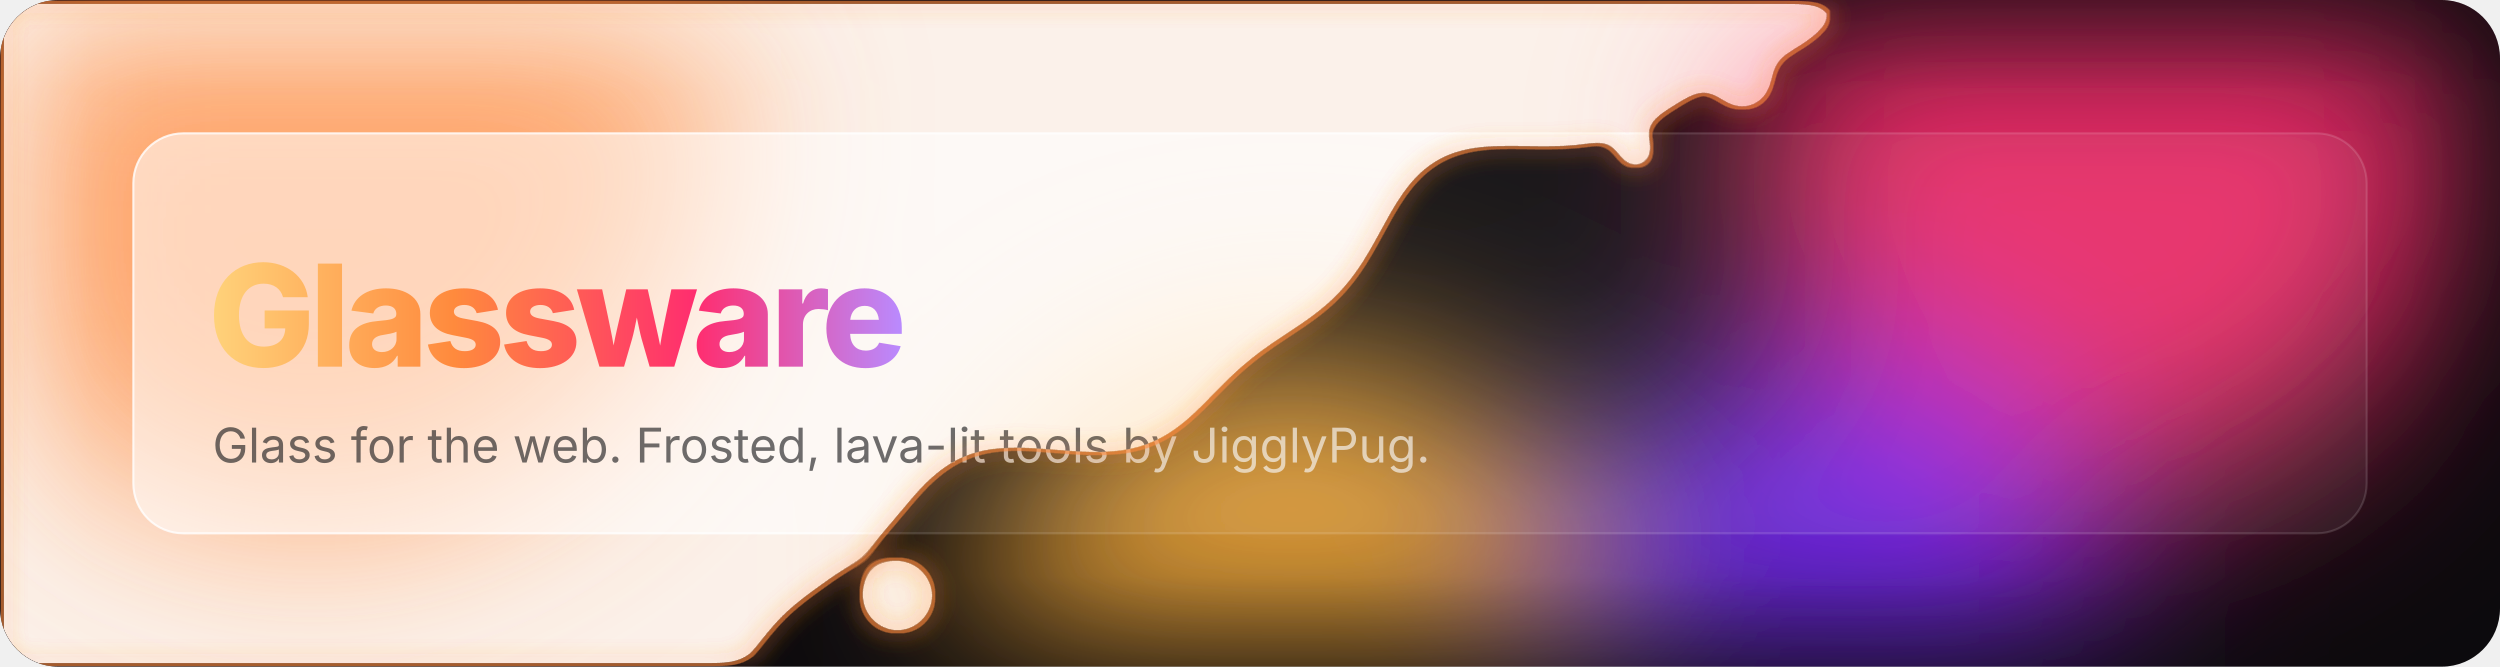
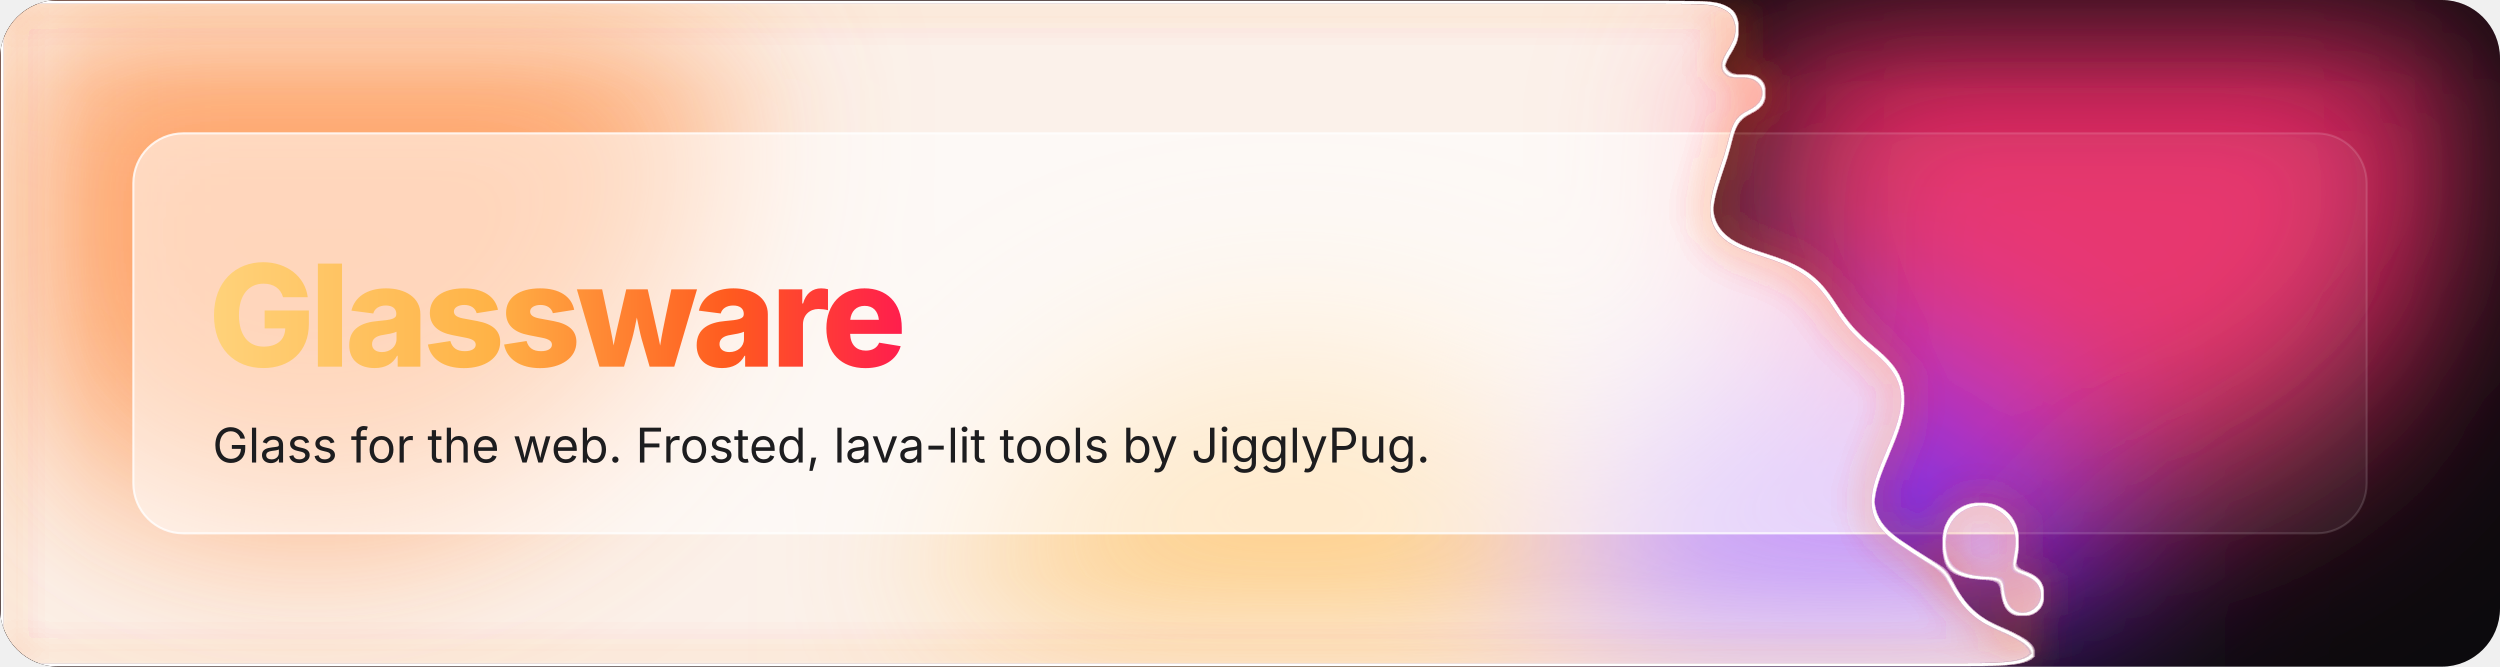
<svg xmlns="http://www.w3.org/2000/svg" width="1200" height="320" viewBox="0 0 1200 320" role="img" aria-label="Glassware, in light and dark">
  <defs>
    <clipPath id="c">
      <rect width="1200" height="320" rx="28" />
    </clipPath>
    <filter id="b" x="-50%" y="-50%" width="200%" height="200%">
      <feGaussianBlur stdDeviation="46" />
    </filter>
    <filter id="goo" x="-10%" y="-10%" width="120%" height="120%">
      <feGaussianBlur stdDeviation="7" />
      <feColorMatrix type="matrix" values="1 0 0 0 0 0 1 0 0 0 0 0 1 0 0 0 0 0 26 -11" />
    </filter>
    <filter id="ln" x="-10%" y="-10%" width="120%" height="120%">
      <feGaussianBlur in="SourceGraphic" stdDeviation="7" />
      <feColorMatrix type="matrix" values="0 0 0 0 1 0 0 0 0 1 0 0 0 0 1 0 0 0 26 -11" result="s" />
      <feMorphology in="s" operator="dilate" radius="1" result="d" />
      <feComposite in="d" in2="s" operator="out" result="e" />
-       <feFlood flood-color="#ff8a3d" flood-opacity="0.6" />
+       <feFlood flood-color="#ff6a1f" flood-opacity="0.6" />
      <feComposite in2="e" operator="in" result="c" />
-       <feGaussianBlur in="c" stdDeviation="5" result="g" />
+       <feGaussianBlur in="c" stdDeviation="9" result="g" />
+       <feFlood flood-color="#fff" />
+       <feComposite in2="e" operator="in" result="w" />
      <feMerge>
        <feMergeNode in="g" />
        <feMergeNode in="g" />
+         <feMergeNode in="g" />
        <feMergeNode in="c" />
+         <feMergeNode in="w" />
      </feMerge>
    </filter>
    <mask id="lt" maskUnits="userSpaceOnUse" x="0" y="0" width="1200" height="320">
      <rect width="1200" height="320" fill="#000" />
      <g filter="url(#goo)">
-         <path d="M-60 -60 L907.2 -60 L907.2 -47.8 L899.0 -31.5 L891.7 -13.9 L883.4 2.2 L873.0 14.9 L860.2 23.6 L845.8 29.6 L831.1 35.0 L816.9 41.5 L803.7 49.3 L790.7 57.7 L776.8 64.5 L761.2 68.6 L743.7 69.5 L725.3 69.0 L707.6 69.5 L692.1 73.7 L679.5 82.8 L669.6 96.2 L661.1 112.0 L652.4 127.4 L642.3 140.4 L630.4 150.6 L617.5 159.1 L604.6 167.6 L592.6 177.5 L581.4 188.9 L570.3 200.3 L557.9 209.6 L543.2 215.1 L525.9 216.4 L507.0 215.0 L488.1 213.6 L470.8 214.8 L456.2 220.5 L444.1 230.3 L433.5 242.7 L423.1 255.3 L411.9 266.5 L399.5 275.9 L386.8 284.7 L374.7 294.6 L364.1 306.8 L354.8 321.3 L345.8 336.2 L335.6 349.1 L322.8 357.8 L307.0 361.6 L289.0 361.6 L-60 380 Z" fill="#fff" />
-         <circle cx="836.4" cy="37.8" r="14" fill="#fff" />
-         <circle cx="785.1" cy="72.4" r="9" fill="#fff" />
-         <circle cx="430.8" cy="285.9" r="17" fill="#fff" />
-         <circle cx="386.4" cy="319.8" r="10" fill="#fff" />
+         <path d="M-60 -60 L758.8 -60 L758.8 -23.4 L771.6 -19.9 L785.8 -17.1 L798.4 -13.6 L807.4 -8.1 L812.3 -0.5 L814.5 8.6 L816.0 18.0 L818.6 26.9 L822.7 34.9 L827.2 42.8 L830.2 51.4 L830.3 61.5 L827.2 73.3 L822.6 86.0 L819.1 98.0 L819.3 108.1 L824.6 115.5 L834.5 120.6 L846.7 124.4 L858.5 128.3 L868.0 133.6 L874.5 140.4 L879.2 148.1 L883.9 155.8 L890.1 162.8 L897.8 169.0 L905.5 175.1 L911.1 182.4 L912.7 191.8 L909.9 203.4 L904.4 216.5 L898.8 229.7 L896.0 241.3 L897.8 250.6 L903.9 257.6 L912.6 263.2 L921.6 268.7 L929.1 275.0 L934.7 282.2 L939.7 289.8 L945.9 296.8 L954.5 302.5 L965.4 307.0 L976.7 311.2 L986.0 316.6 L990.9 324.2 L990.8 334.5 L986.8 346.8 L-60 380 Z" fill="#fff" />
+         <circle cx="819.7" cy="14.0" r="14" fill="#fff" />
+         <circle cx="839.2" cy="44.6" r="9" fill="#fff" />
+         <circle cx="950.8" cy="259.5" r="17" fill="#fff" />
+         <circle cx="971.3" cy="285.5" r="10" fill="#fff" />
      </g>
    </mask>
    <linearGradient id="dg" x1="0" y1="0" x2="1" y2="0">
      <stop offset="0" stop-color="#ffd27a" />
-       <stop offset=".35" stop-color="#ff8a3d" />
-       <stop offset=".7" stop-color="#ff2d6f" />
-       <stop offset="1" stop-color="#b98bff" />
+       <stop offset=".4" stop-color="#ffb347" />
+       <stop offset=".75" stop-color="#ff5a1f" />
+       <stop offset="1" stop-color="#ff1e4d" />
    </linearGradient>
    <linearGradient id="lg" x1="0" y1="0" x2="1" y2="0">
      <stop offset="0" stop-color="#ffd27a" />
-       <stop offset=".35" stop-color="#ff8a3d" />
-       <stop offset=".7" stop-color="#ff2d6f" />
-       <stop offset="1" stop-color="#b98bff" />
+       <stop offset=".4" stop-color="#ffb347" />
+       <stop offset=".75" stop-color="#ff5a1f" />
+       <stop offset="1" stop-color="#ff1e4d" />
    </linearGradient>
  </defs>
  <g clip-path="url(#c)">
    <g>
      <rect width="1200" height="320" fill="#0c0a0d" />
      <g filter="url(#b)" opacity="0.9">
        <circle cx="150" cy="60" r="190" fill="#ff6a1f">
          <animateTransform attributeName="transform" type="translate" values="0 0;90 40;-40 90;0 0" dur="17s" repeatCount="indefinite" calcMode="spline" keySplines=".45 0 .55 1;.45 0 .55 1;.45 0 .55 1" />
        </circle>
        <circle cx="1010" cy="70" r="170" fill="#ff2d6f">
          <animateTransform attributeName="transform" type="translate" values="0 0;-80 50;-50 -80;0 0" dur="21s" repeatCount="indefinite" calcMode="spline" keySplines=".45 0 .55 1;.45 0 .55 1;.45 0 .55 1" />
        </circle>
        <circle cx="620" cy="330" r="160" fill="#ffb23d">
          <animateTransform attributeName="transform" type="translate" values="0 0;70 -40;40 70;0 0" dur="19s" repeatCount="indefinite" calcMode="spline" keySplines=".45 0 .55 1;.45 0 .55 1;.45 0 .55 1" />
        </circle>
        <circle cx="880" cy="300" r="130" fill="#7a2cff">
          <animateTransform attributeName="transform" type="translate" values="0 0;-60 -30;30 -60;0 0" dur="23s" repeatCount="indefinite" calcMode="spline" keySplines=".45 0 .55 1;.45 0 .55 1;.45 0 .55 1" />
        </circle>
      </g>
      <rect x="64" y="64" width="1072" height="192" rx="24" fill="rgba(255,255,255,.06)" stroke="rgba(255,255,255,.14)" />
      <g font-family="-apple-system,BlinkMacSystemFont,'Segoe UI',Inter,system-ui,sans-serif">
        <text x="100" y="176" font-size="68" font-weight="800" letter-spacing="-2.4" fill="url(#dg)">Glassware</text>
-         <text x="102" y="222" font-size="23" fill="rgba(246,241,236,.7)">Glass for the web. Frosted, lava-lit tools by JigglyPug.</text>
+         <text x="102" y="222" font-size="23" fill="#f6f1ec">Glass for the web. Frosted, lava-lit tools by JigglyPug.</text>
      </g>
    </g>
    <g mask="url(#lt)">
      <g>
        <rect width="1200" height="320" fill="#fbf1ea" />
        <g filter="url(#b)" opacity="0.75">
          <circle cx="150" cy="60" r="190" fill="#ff8a3d">
            <animateTransform attributeName="transform" type="translate" values="0 0;90 40;-40 90;0 0" dur="17s" repeatCount="indefinite" calcMode="spline" keySplines=".45 0 .55 1;.45 0 .55 1;.45 0 .55 1" />
          </circle>
          <circle cx="1010" cy="70" r="170" fill="#ff5c8a">
            <animateTransform attributeName="transform" type="translate" values="0 0;-80 50;-50 -80;0 0" dur="21s" repeatCount="indefinite" calcMode="spline" keySplines=".45 0 .55 1;.45 0 .55 1;.45 0 .55 1" />
          </circle>
          <circle cx="620" cy="330" r="160" fill="#ffc46b">
            <animateTransform attributeName="transform" type="translate" values="0 0;70 -40;40 70;0 0" dur="19s" repeatCount="indefinite" calcMode="spline" keySplines=".45 0 .55 1;.45 0 .55 1;.45 0 .55 1" />
          </circle>
          <circle cx="880" cy="300" r="130" fill="#b07cff">
            <animateTransform attributeName="transform" type="translate" values="0 0;-60 -30;30 -60;0 0" dur="23s" repeatCount="indefinite" calcMode="spline" keySplines=".45 0 .55 1;.45 0 .55 1;.45 0 .55 1" />
          </circle>
        </g>
        <rect x="64" y="64" width="1072" height="192" rx="24" fill="rgba(255,255,255,.55)" stroke="rgba(255,255,255,.8)" />
        <g font-family="-apple-system,BlinkMacSystemFont,'Segoe UI',Inter,system-ui,sans-serif">
          <text x="100" y="176" font-size="68" font-weight="800" letter-spacing="-2.4" fill="url(#lg)">Glassware</text>
-           <text x="102" y="222" font-size="23" fill="rgba(29,29,31,.64)">Glass for the web. Frosted, lava-lit tools by JigglyPug.</text>
+           <text x="102" y="222" font-size="23" fill="#1d1d1f">Glass for the web. Frosted, lava-lit tools by JigglyPug.</text>
        </g>
      </g>
    </g>
    <g filter="url(#ln)" opacity="1">
-       <path d="M-60 -60 L907.2 -60 L907.2 -47.8 L899.0 -31.5 L891.7 -13.9 L883.4 2.2 L873.0 14.9 L860.2 23.6 L845.8 29.6 L831.1 35.0 L816.9 41.5 L803.7 49.3 L790.7 57.7 L776.8 64.5 L761.2 68.6 L743.7 69.5 L725.3 69.0 L707.6 69.5 L692.1 73.7 L679.5 82.8 L669.6 96.2 L661.1 112.0 L652.4 127.4 L642.3 140.4 L630.4 150.6 L617.5 159.1 L604.6 167.6 L592.6 177.5 L581.4 188.9 L570.3 200.3 L557.9 209.6 L543.2 215.1 L525.9 216.4 L507.0 215.0 L488.1 213.6 L470.8 214.8 L456.2 220.5 L444.1 230.3 L433.5 242.7 L423.1 255.3 L411.9 266.5 L399.5 275.9 L386.8 284.7 L374.7 294.6 L364.1 306.8 L354.8 321.3 L345.8 336.2 L335.6 349.1 L322.8 357.8 L307.0 361.6 L289.0 361.6 L-60 380 Z" fill="#fff" />
-       <circle cx="836.4" cy="37.8" r="14" fill="#fff" />
-       <circle cx="785.1" cy="72.4" r="9" fill="#fff" />
-       <circle cx="430.8" cy="285.9" r="17" fill="#fff" />
-       <circle cx="386.4" cy="319.8" r="10" fill="#fff" />
+       <path d="M-60 -60 L758.8 -60 L758.8 -23.4 L771.6 -19.9 L785.8 -17.1 L798.4 -13.6 L807.4 -8.1 L812.3 -0.5 L814.5 8.6 L816.0 18.0 L818.6 26.9 L822.7 34.9 L827.2 42.8 L830.2 51.4 L830.3 61.5 L827.2 73.3 L822.6 86.0 L819.1 98.0 L819.3 108.1 L824.6 115.5 L834.5 120.6 L846.7 124.4 L858.5 128.3 L868.0 133.6 L874.5 140.4 L879.2 148.1 L883.9 155.8 L890.1 162.8 L897.8 169.0 L905.5 175.1 L911.1 182.4 L912.7 191.8 L909.9 203.4 L904.4 216.5 L898.8 229.7 L896.0 241.3 L897.8 250.6 L903.9 257.6 L912.6 263.2 L921.6 268.7 L929.1 275.0 L934.7 282.2 L939.7 289.8 L945.9 296.8 L954.5 302.5 L965.4 307.0 L976.7 311.2 L986.0 316.6 L990.9 324.2 L990.8 334.5 L986.8 346.8 L-60 380 Z" fill="#fff" />
+       <circle cx="819.7" cy="14.0" r="14" fill="#fff" />
+       <circle cx="839.2" cy="44.6" r="9" fill="#fff" />
+       <circle cx="950.8" cy="259.5" r="17" fill="#fff" />
+       <circle cx="971.3" cy="285.5" r="10" fill="#fff" />
    </g>
  </g>
</svg>
